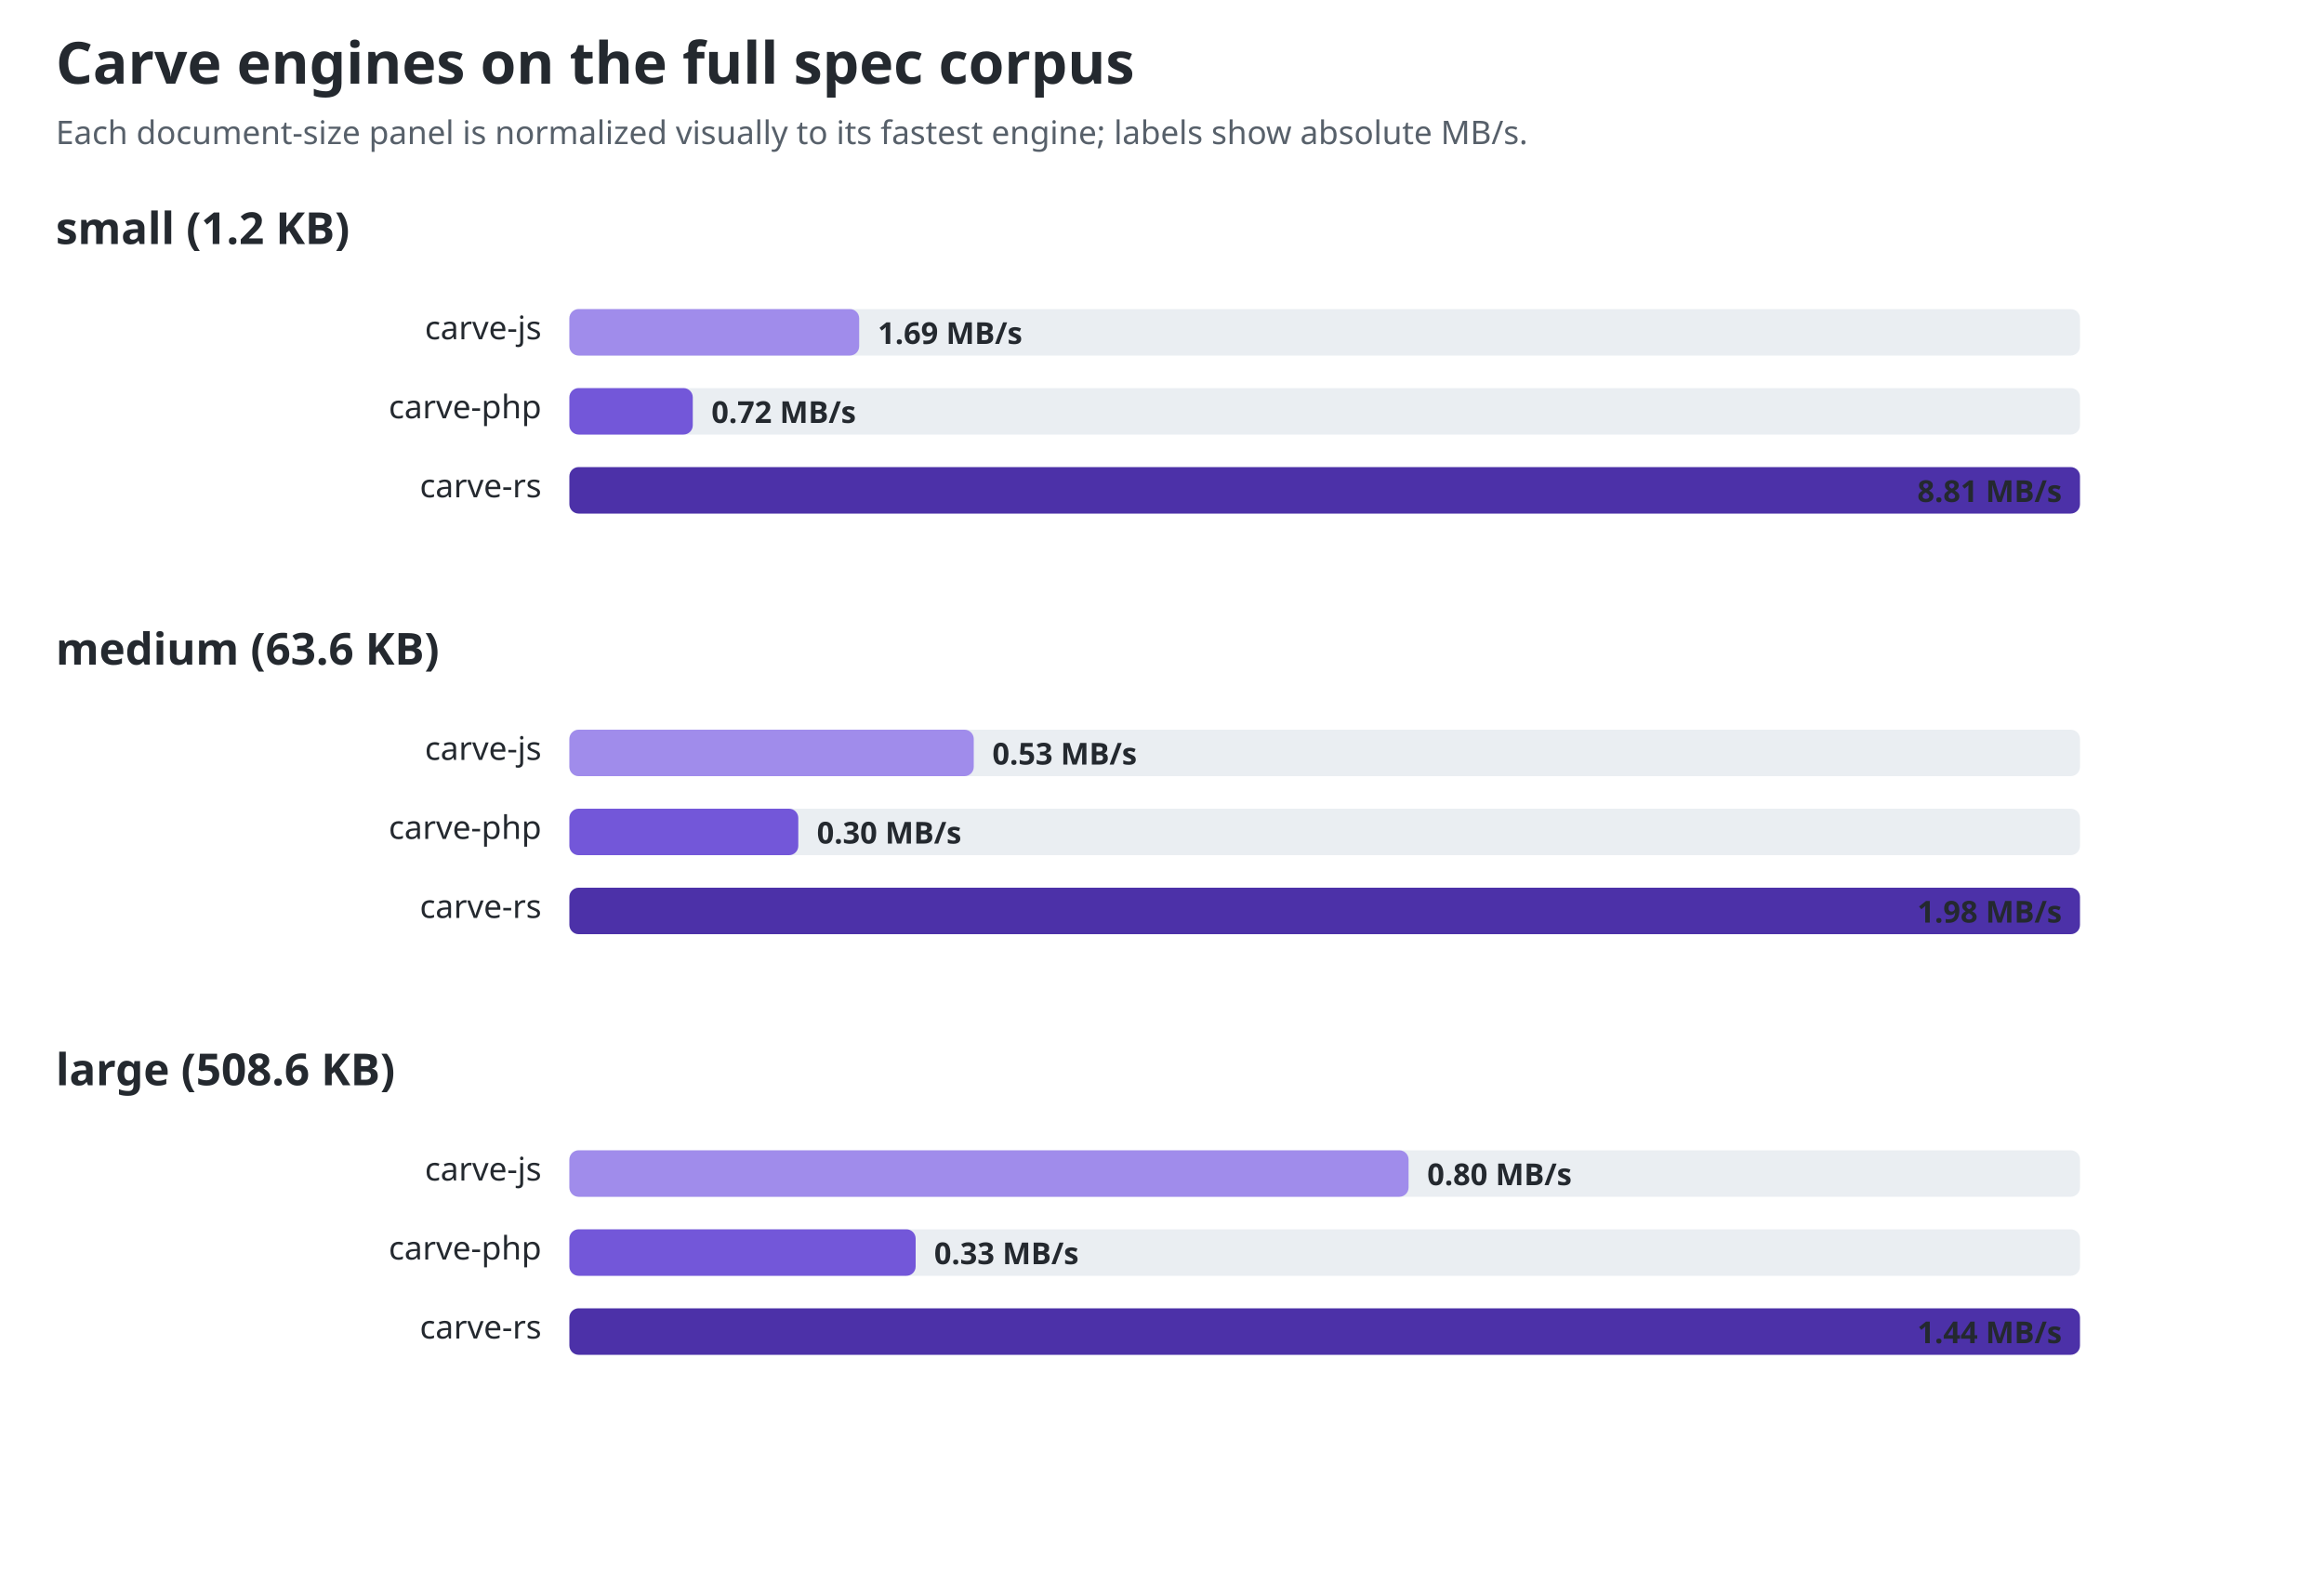
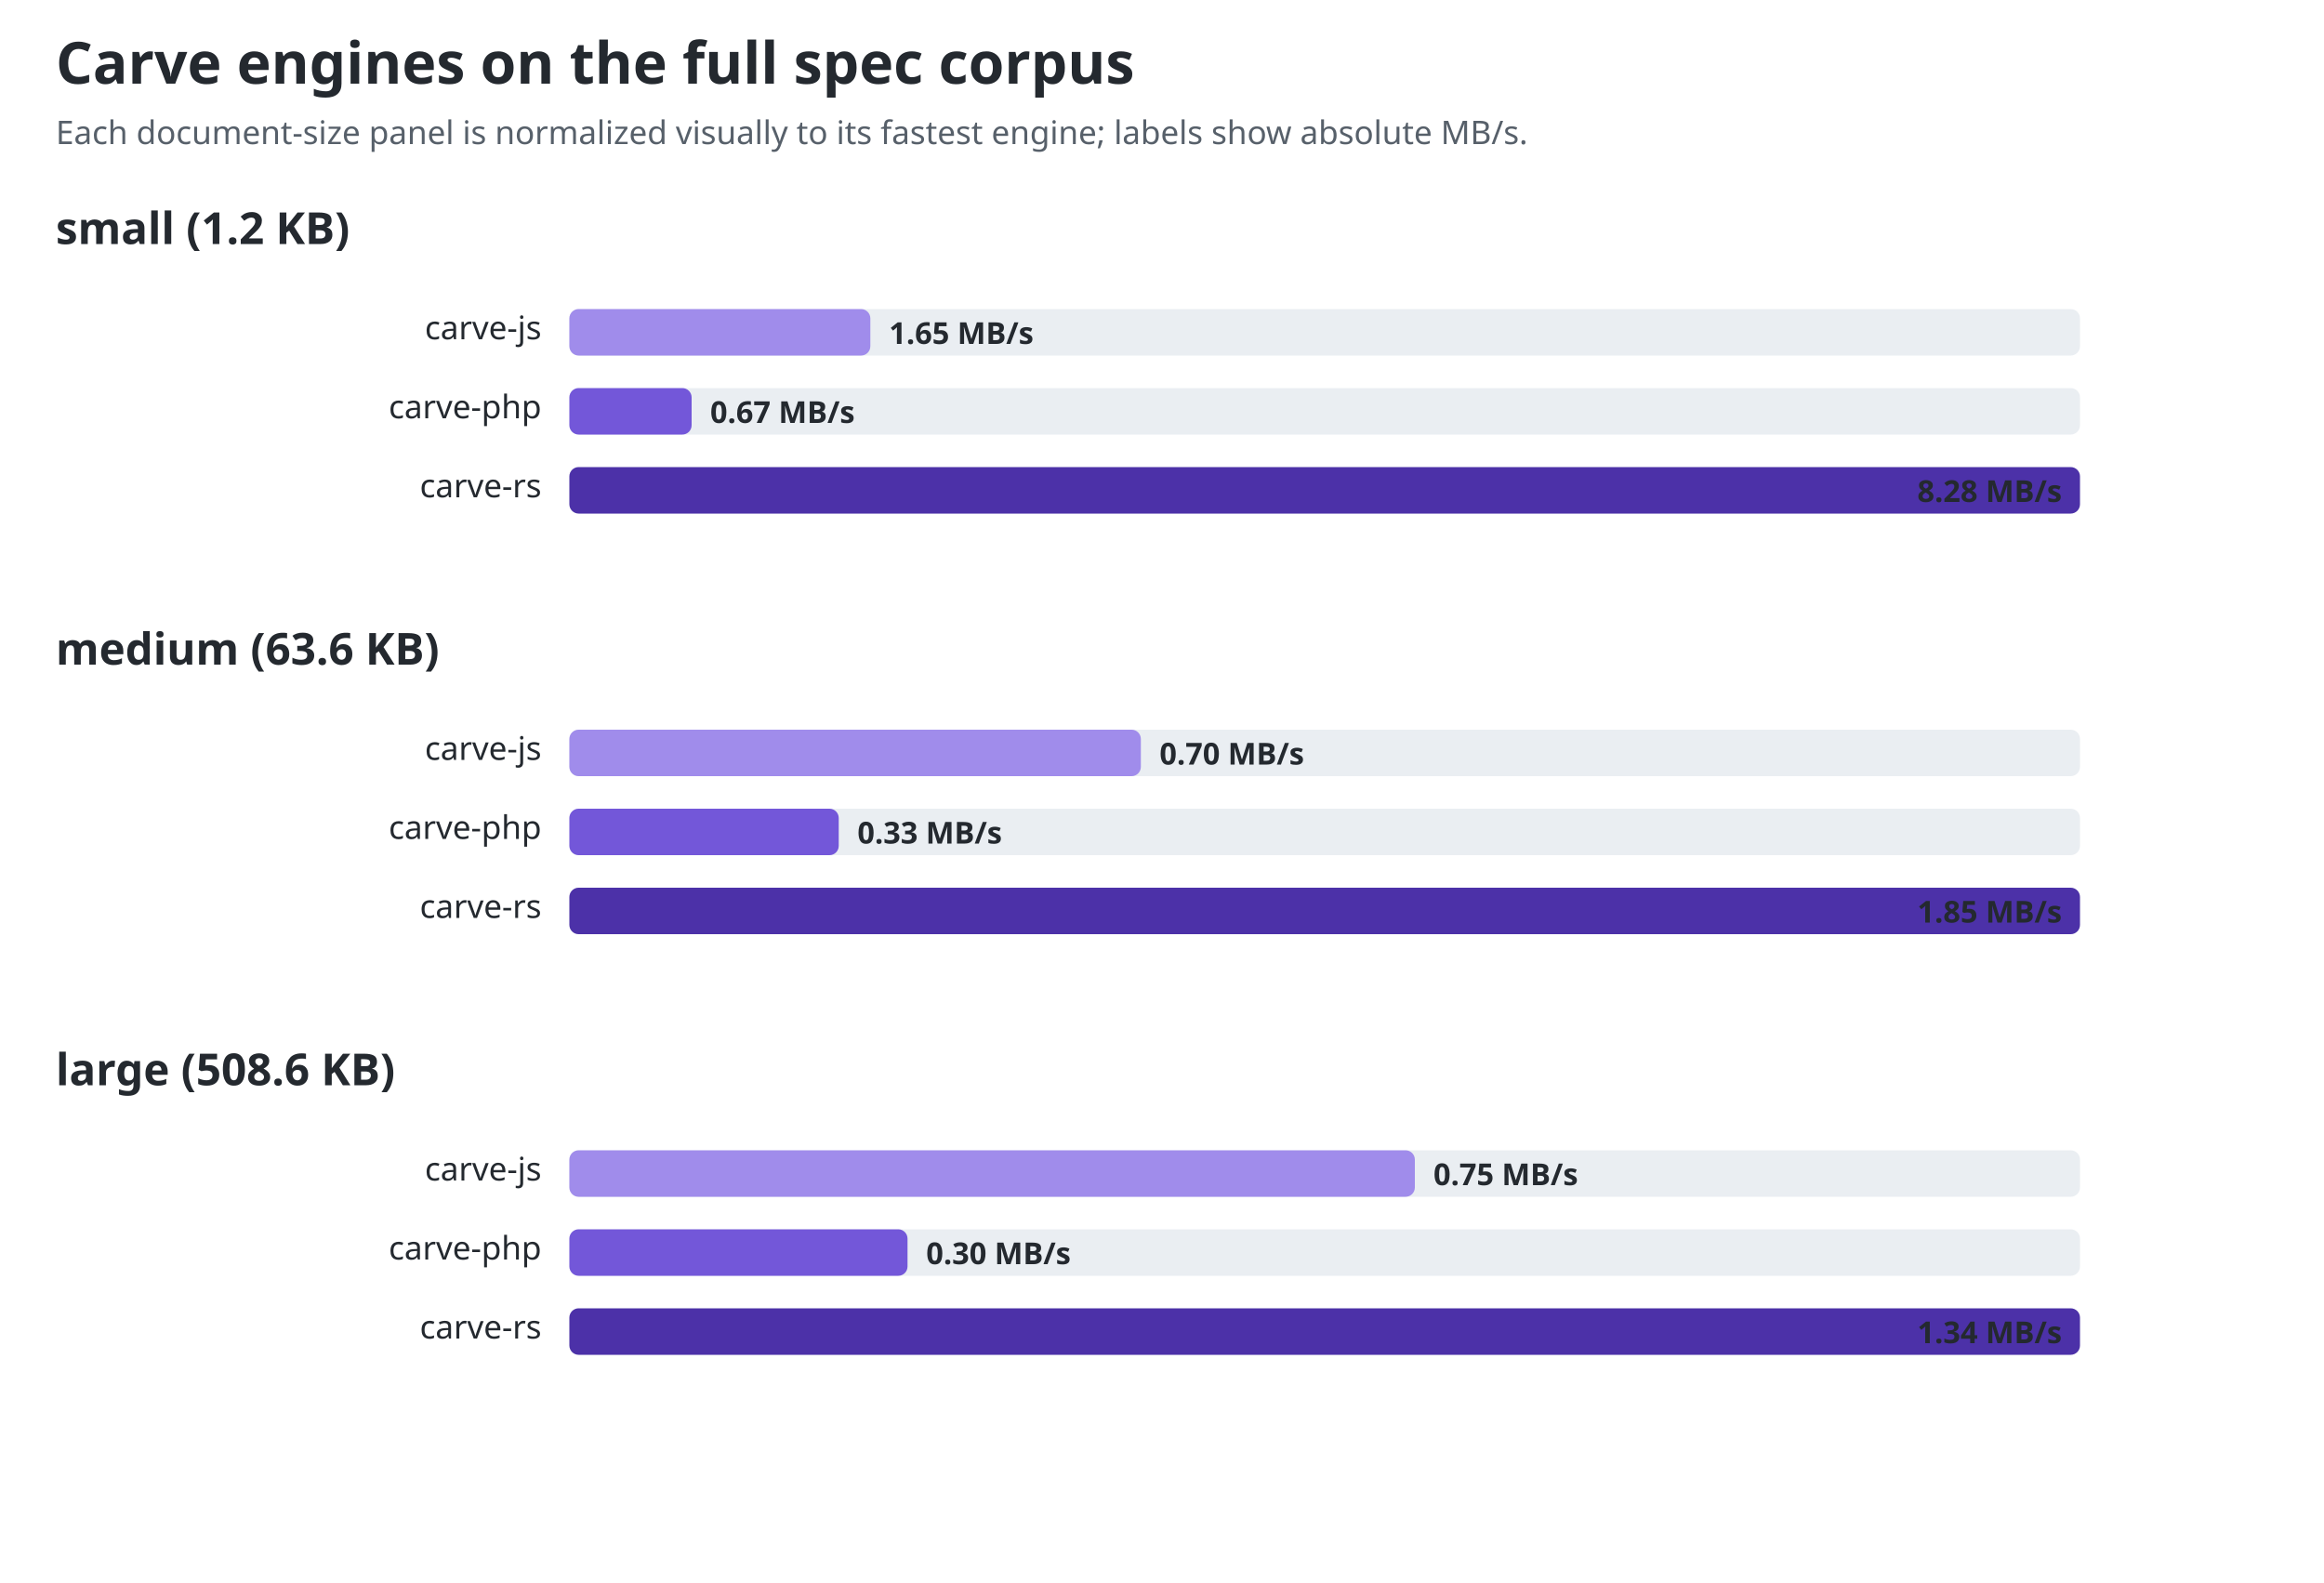
<svg xmlns="http://www.w3.org/2000/svg" width="1000" height="681" viewBox="0 0 1000 681" role="img" aria-labelledby="title desc">
  <style>text{font-family:ui-sans-serif,system-ui,sans-serif;fill:#24292f}.title{font-size:25px;font-weight:700}.sub{font-size:14px;fill:#57606a}.group{font-size:19px;font-weight:650}.label{font-size:14px}.value{font-size:13px;font-weight:650;fill:#24292f}.track{fill:#eaeef2}@media(prefers-color-scheme:dark){text,.value{fill:#f0f6fc}.sub{fill:#8c959f}.track{fill:#30363d}}</style>
  <text id="chart-title" class="title" x="24" y="36">Carve engines on the full spec corpus</text>
  <text class="sub" x="24" y="62">Each document-size panel is normalized visually to its fastest engine; labels show absolute MB/s.</text>
  <text class="group" x="24" y="105">small (1.2 KB)</text>
  <text class="label" x="233" y="146" text-anchor="end">carve-js</text>
  <rect class="track" x="245" y="133" width="650" height="20" rx="4" />
-   <rect x="245" y="133" width="124.7" height="20" rx="4" fill="#a08ceb" />
-   <text class="value" x="377.688" y="148">1.69 MB/s</text>
+   <rect x="245" y="133" width="129.5" height="20" rx="4" fill="#a08ceb" />
+   <text class="value" x="382.529" y="148">1.65 MB/s</text>
  <text class="label" x="233" y="180" text-anchor="end">carve-php</text>
  <rect class="track" x="245" y="167" width="650" height="20" rx="4" />
-   <rect x="245" y="167" width="53.1" height="20" rx="4" fill="#7357d9" />
-   <text class="value" x="306.121" y="182">0.72 MB/s</text>
+   <rect x="245" y="167" width="52.6" height="20" rx="4" fill="#7357d9" />
+   <text class="value" x="305.597" y="182">0.67 MB/s</text>
  <text class="label" x="233" y="214" text-anchor="end">carve-rs</text>
  <rect class="track" x="245" y="201" width="650" height="20" rx="4" />
  <rect x="245" y="201" width="650.0" height="20" rx="4" fill="#4c31a8" />
-   <text class="value" x="825" y="216">8.81 MB/s</text>
+   <text class="value" x="825" y="216">8.28 MB/s</text>
  <text class="group" x="24" y="286">medium (63.6 KB)</text>
  <text class="label" x="233" y="327" text-anchor="end">carve-js</text>
  <rect class="track" x="245" y="314" width="650" height="20" rx="4" />
-   <rect x="245" y="314" width="174.0" height="20" rx="4" fill="#a08ceb" />
-   <text class="value" x="426.99" y="329">0.53 MB/s</text>
+   <rect x="245" y="314" width="245.9" height="20" rx="4" fill="#a08ceb" />
+   <text class="value" x="498.946" y="329">0.70 MB/s</text>
  <text class="label" x="233" y="361" text-anchor="end">carve-php</text>
  <rect class="track" x="245" y="348" width="650" height="20" rx="4" />
-   <rect x="245" y="348" width="98.5" height="20" rx="4" fill="#7357d9" />
-   <text class="value" x="351.485" y="363">0.30 MB/s</text>
+   <rect x="245" y="348" width="115.9" height="20" rx="4" fill="#7357d9" />
+   <text class="value" x="368.946" y="363">0.33 MB/s</text>
  <text class="label" x="233" y="395" text-anchor="end">carve-rs</text>
  <rect class="track" x="245" y="382" width="650" height="20" rx="4" />
  <rect x="245" y="382" width="650.0" height="20" rx="4" fill="#4c31a8" />
-   <text class="value" x="825" y="397">1.98 MB/s</text>
+   <text class="value" x="825" y="397">1.85 MB/s</text>
  <text class="group" x="24" y="467">large (508.6 KB)</text>
  <text class="label" x="233" y="508" text-anchor="end">carve-js</text>
  <rect class="track" x="245" y="495" width="650" height="20" rx="4" />
-   <rect x="245" y="495" width="361.1" height="20" rx="4" fill="#a08ceb" />
-   <text class="value" x="614.111" y="510">0.80 MB/s</text>
+   <rect x="245" y="495" width="363.8" height="20" rx="4" fill="#a08ceb" />
+   <text class="value" x="616.806" y="510">0.75 MB/s</text>
  <text class="label" x="233" y="542" text-anchor="end">carve-php</text>
  <rect class="track" x="245" y="529" width="650" height="20" rx="4" />
-   <rect x="245" y="529" width="149.0" height="20" rx="4" fill="#7357d9" />
-   <text class="value" x="401.958" y="544">0.33 MB/s</text>
+   <rect x="245" y="529" width="145.5" height="20" rx="4" fill="#7357d9" />
+   <text class="value" x="398.522" y="544">0.30 MB/s</text>
  <text class="label" x="233" y="576" text-anchor="end">carve-rs</text>
  <rect class="track" x="245" y="563" width="650" height="20" rx="4" />
  <rect x="245" y="563" width="650.0" height="20" rx="4" fill="#4c31a8" />
-   <text class="value" x="825" y="578">1.44 MB/s</text>
+   <text class="value" x="825" y="578">1.34 MB/s</text>
</svg>
